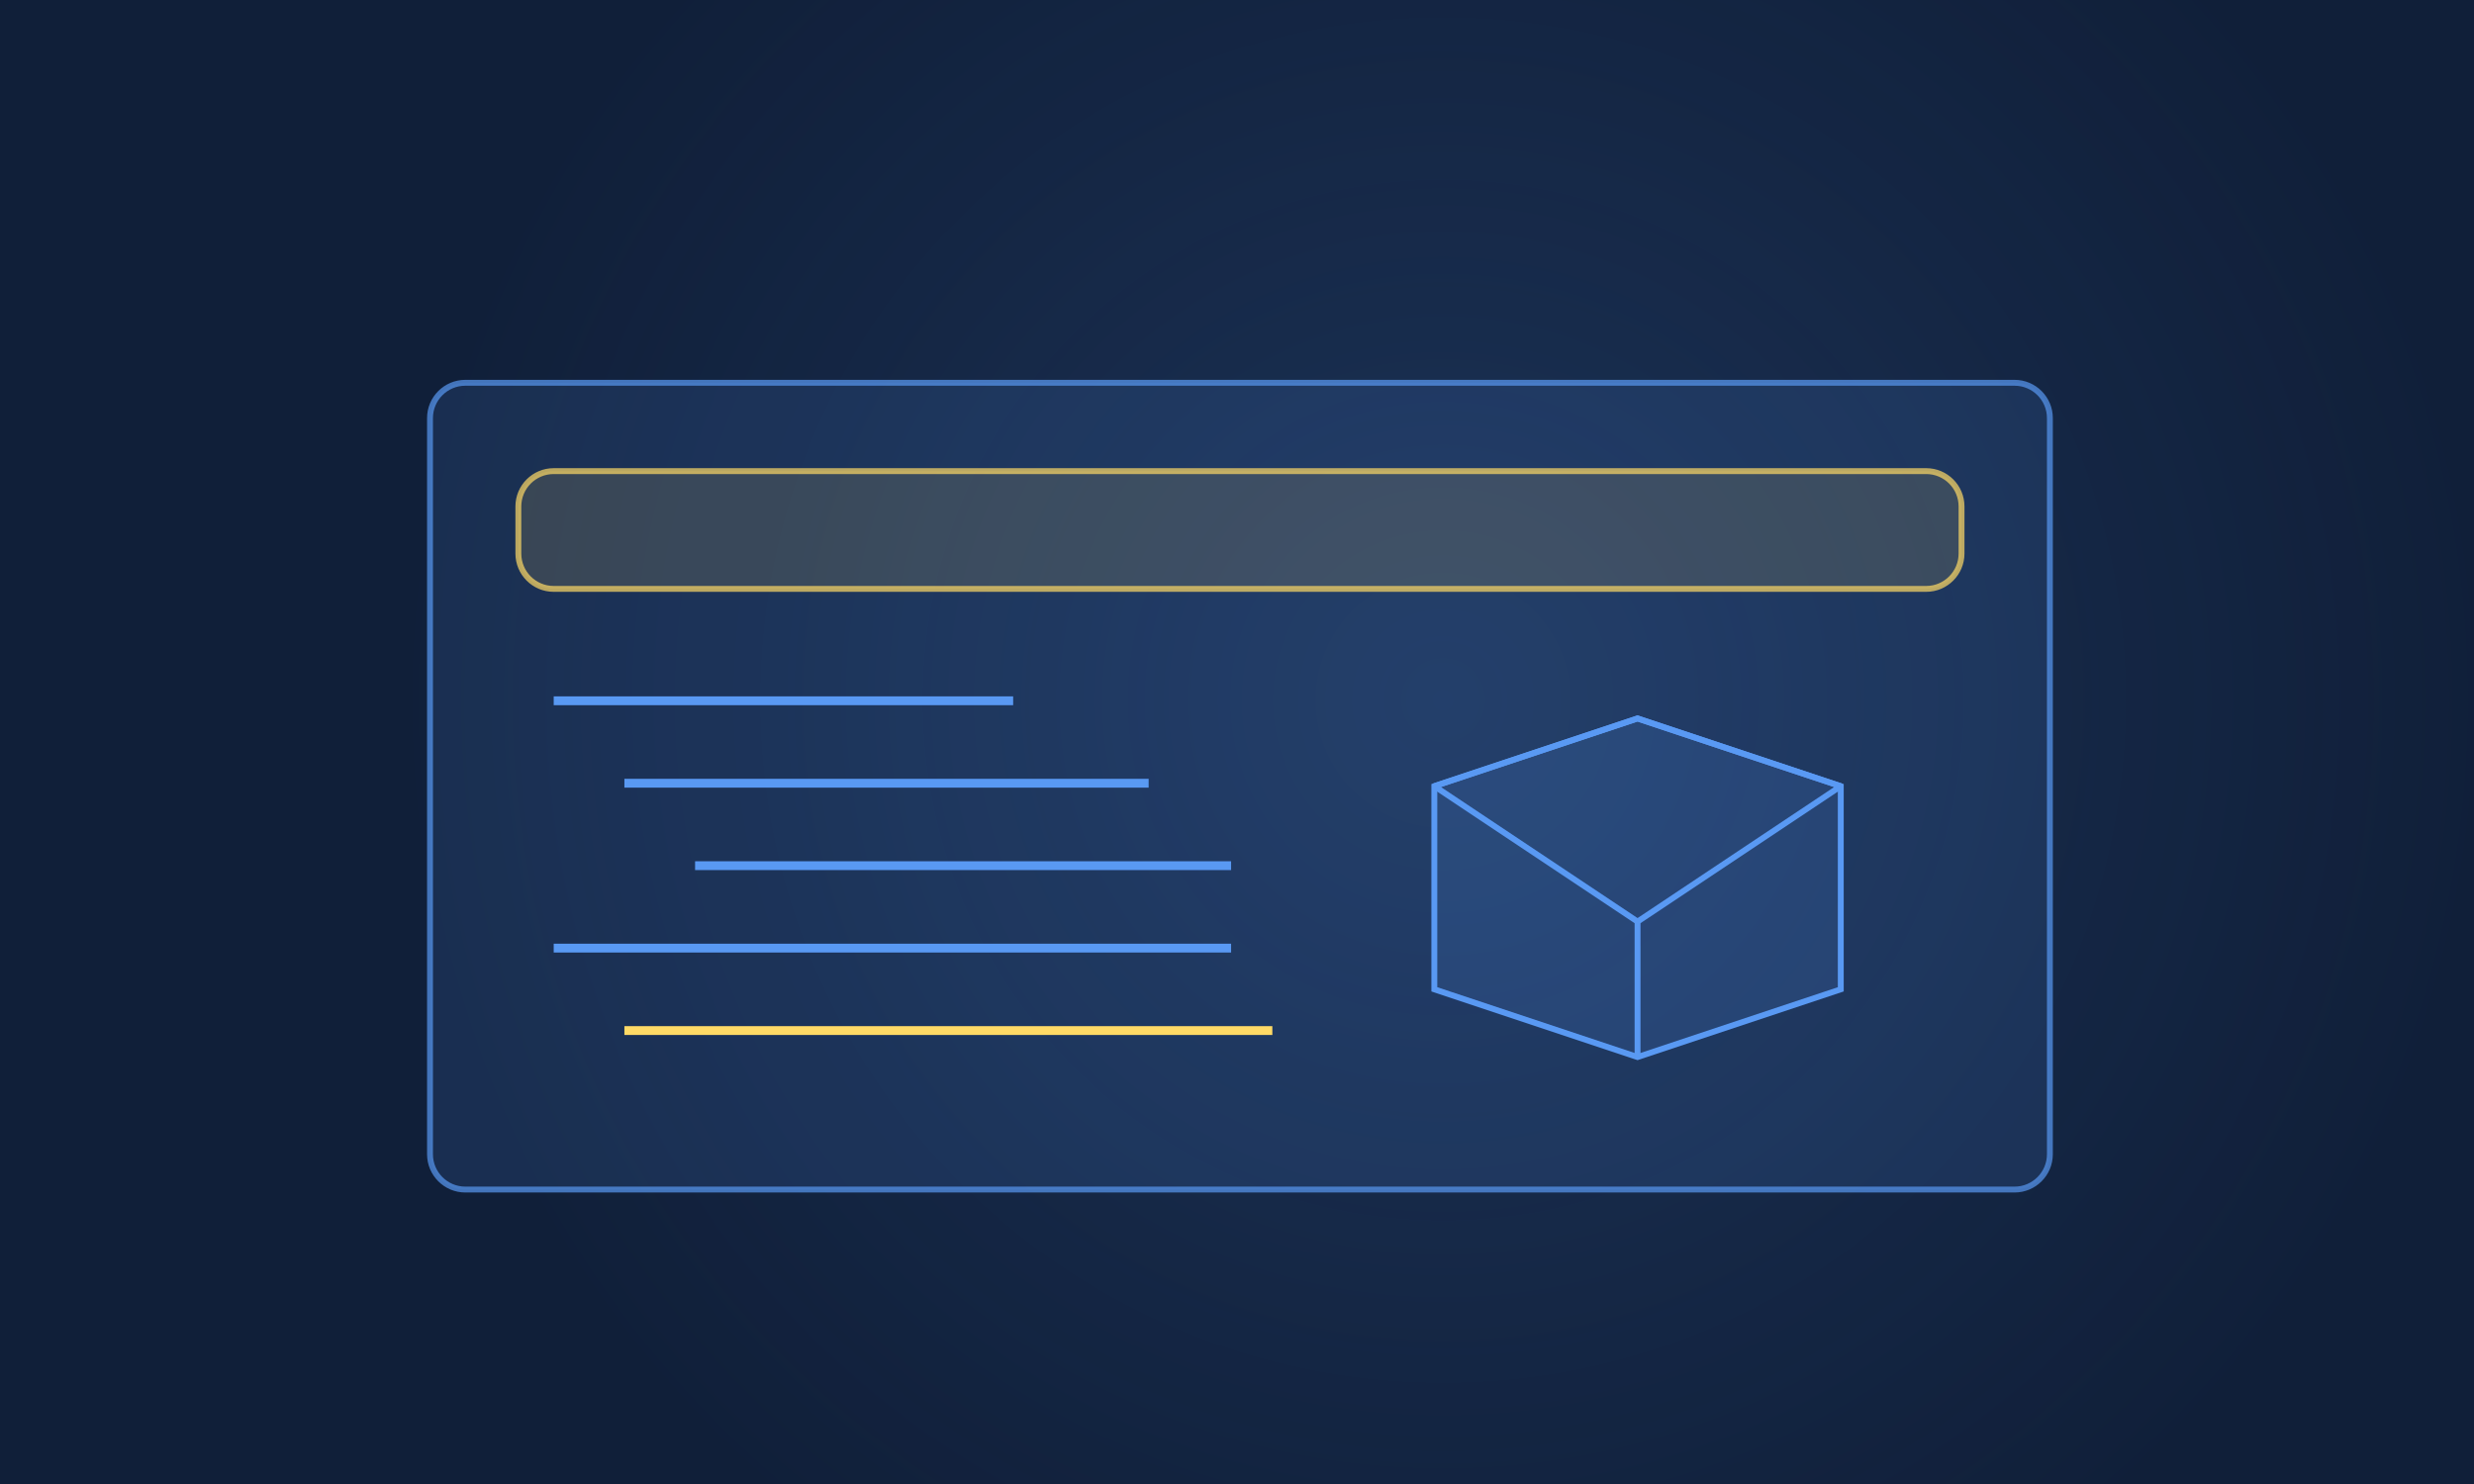
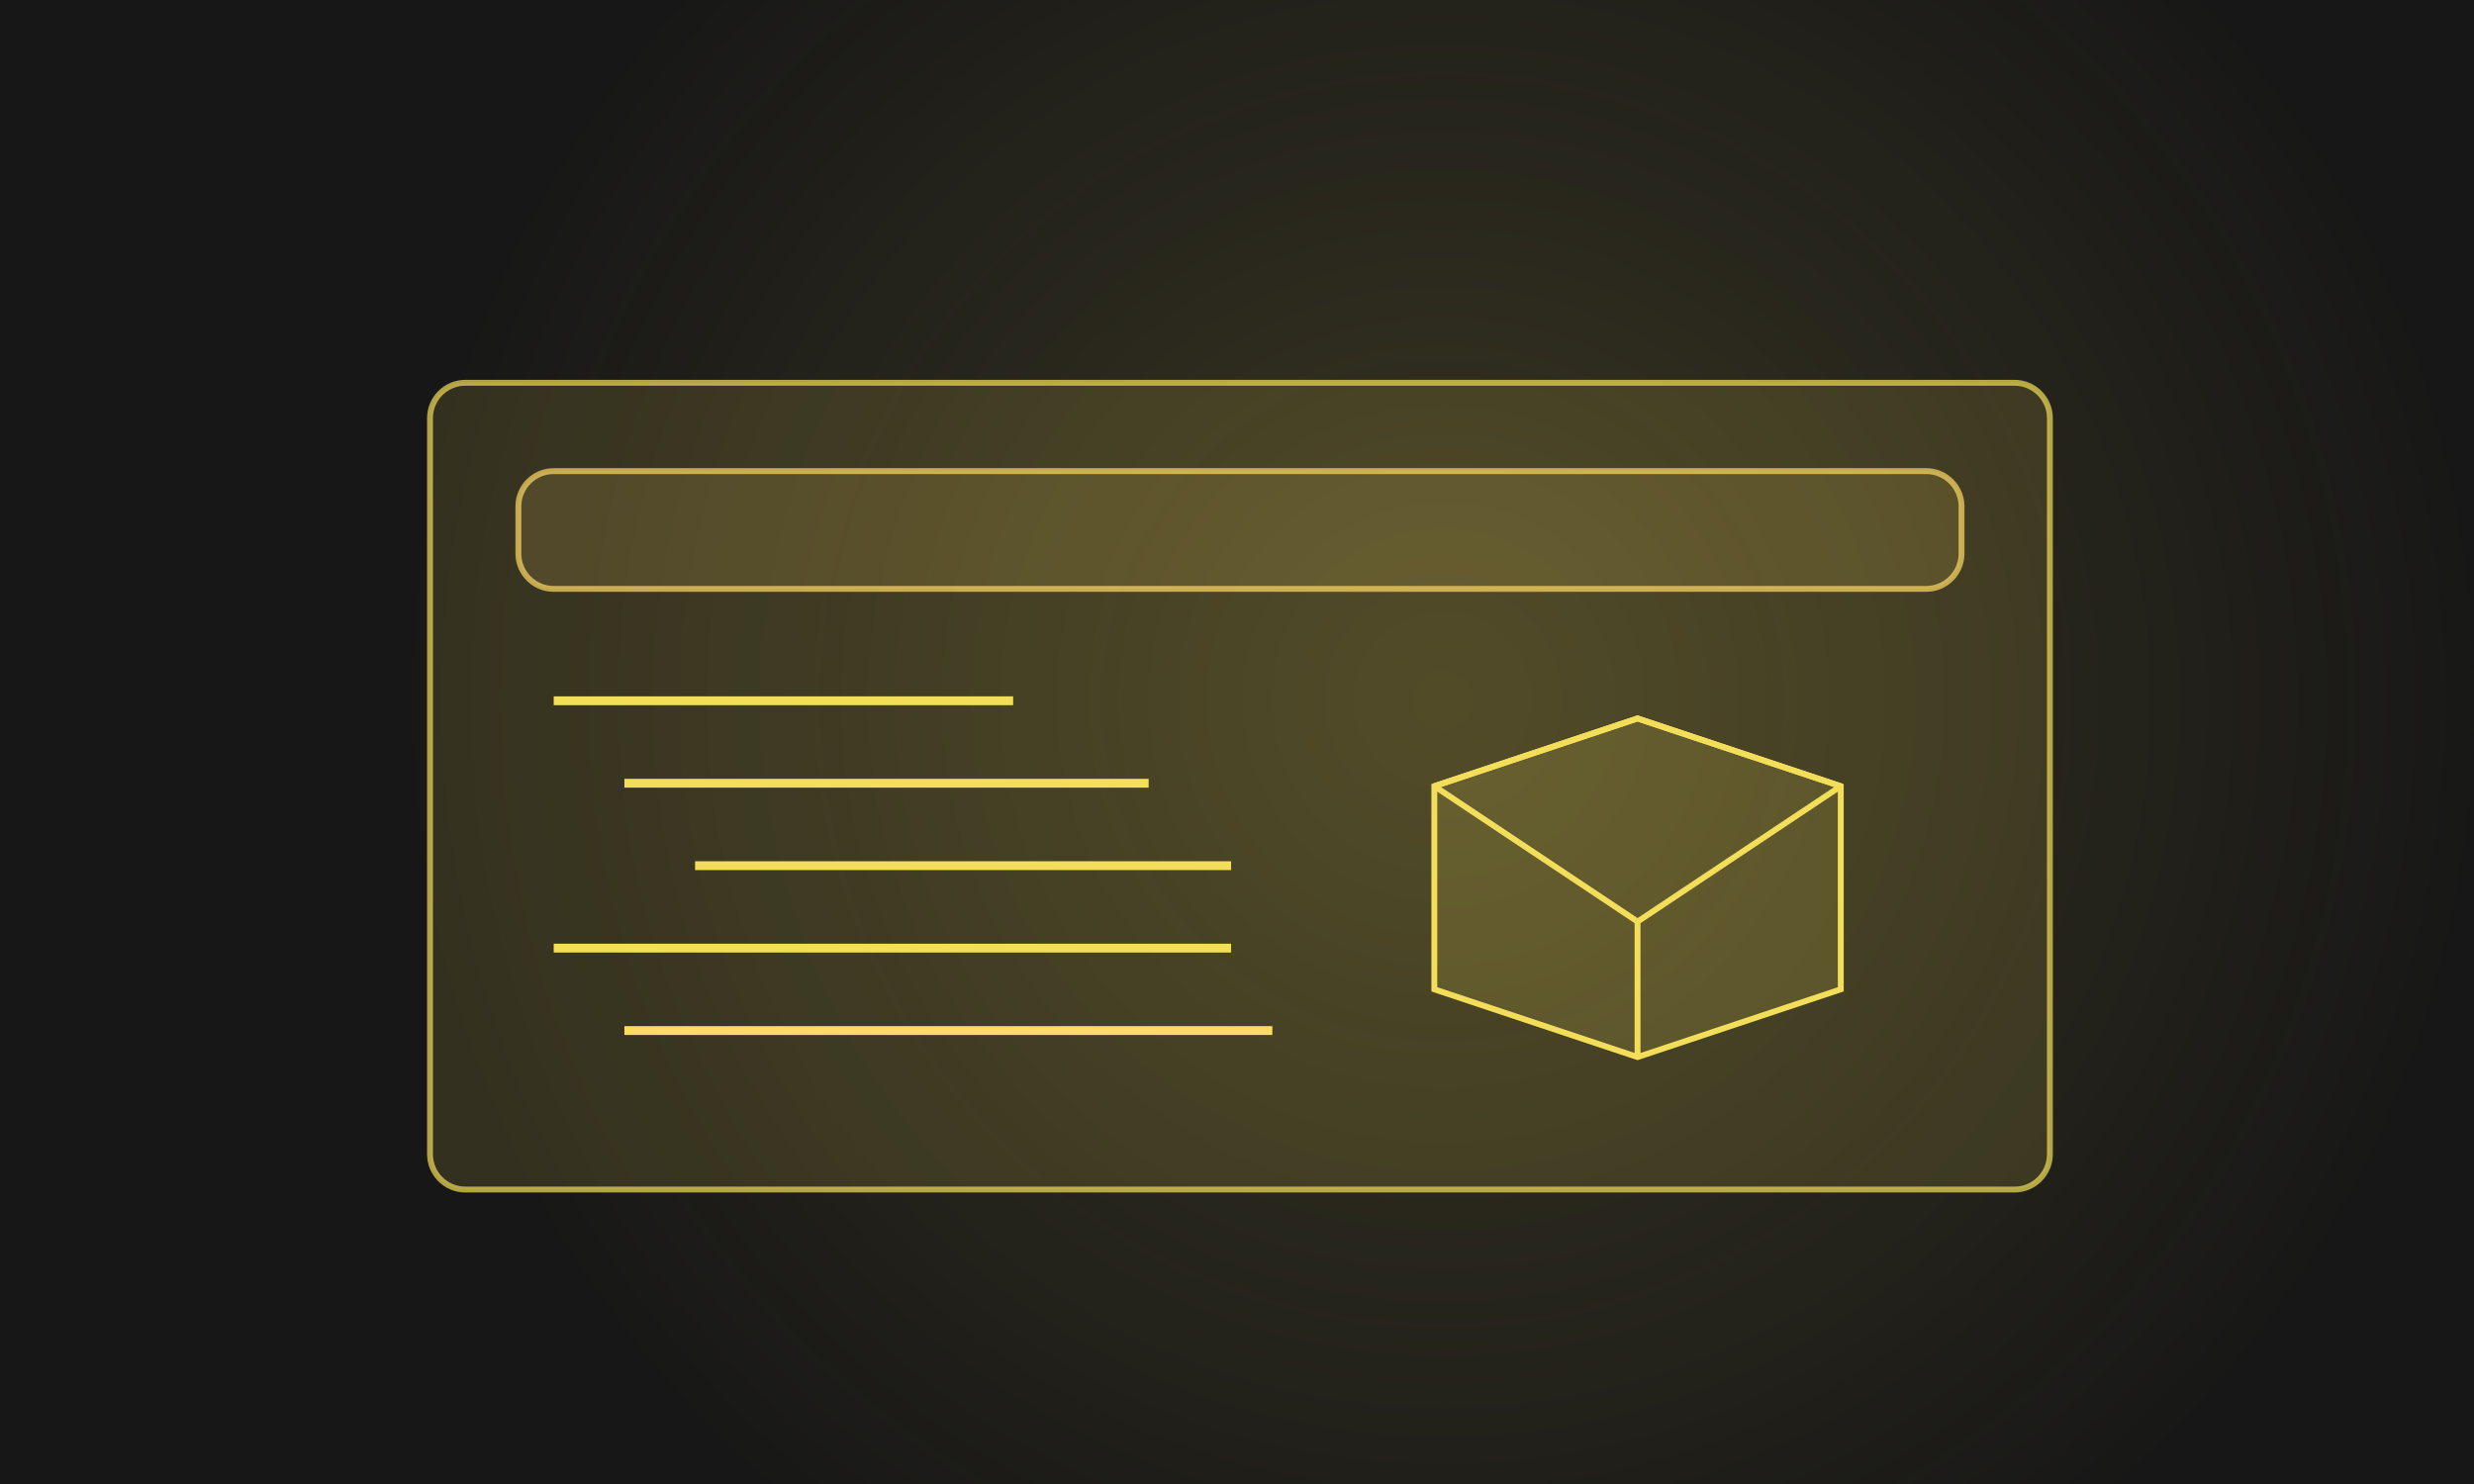
<svg xmlns="http://www.w3.org/2000/svg" class="article-cover" viewBox="0 0 420 252" role="img" aria-label="파티클 시스템 용어 카드">
  <defs>
    <radialGradient id="cover-particle-system-glow">
-       <stop stop-color="hsl(215 86% 65%)" stop-opacity=".16" />
-       <stop offset="1" stop-color="hsl(215 86% 65%)" stop-opacity="0" />
+       <stop stop-color="hsl(52 86% 65%)" stop-opacity=".16" />
+       <stop offset="1" stop-color="hsl(52 86% 65%)" stop-opacity="0" />
    </radialGradient>
    <radialGradient id="cover-particle-system-orb" cx="30%" cy="24%">
-       <stop stop-color="#eafaff" />
-       <stop offset=".42" stop-color="hsl(215 86% 65%)" />
-       <stop offset="1" stop-color="#142c5b" />
+       <stop stop-color="#fff7d6" />
+       <stop offset=".42" stop-color="hsl(52 86% 65%)" />
+       <stop offset="1" stop-color="#46390d" />
    </radialGradient>
  </defs>
-   <rect width="420" height="252" fill="#101f39" />
+   <rect width="420" height="252" fill="#171717" />
  <circle cx="245" cy="119" r="175" fill="url(#cover-particle-system-glow)" />
-   <rect x="73" y="65" width="275" height="137" rx="6" fill="hsl(215 86% 65%)" fill-opacity=".13" stroke="hsl(215 86% 65%)" stroke-opacity=".7" />
+   <rect x="73" y="65" width="275" height="137" rx="6" fill="hsl(52 86% 65%)" fill-opacity=".13" stroke="hsl(52 86% 65%)" stroke-opacity=".7" />
  <rect x="88" y="80" width="245" height="20" rx="6" fill="#ffda66" fill-opacity=".13" stroke="#ffda66" stroke-opacity=".7" />
-   <path d="M94 119L172 119" stroke="hsl(215 86% 65%)" stroke-width="1.5" fill="none" />
-   <path d="M106 133L195 133" stroke="hsl(215 86% 65%)" stroke-width="1.5" fill="none" />
-   <path d="M118 147L209 147" stroke="hsl(215 86% 65%)" stroke-width="1.5" fill="none" />
-   <path d="M94 161L209 161" stroke="hsl(215 86% 65%)" stroke-width="1.5" fill="none" />
+   <path d="M94 119L172 119" stroke="hsl(52 86% 65%)" stroke-width="1.5" fill="none" />
+   <path d="M106 133L195 133" stroke="hsl(52 86% 65%)" stroke-width="1.5" fill="none" />
+   <path d="M118 147L209 147" stroke="hsl(52 86% 65%)" stroke-width="1.5" fill="none" />
+   <path d="M94 161L209 161" stroke="hsl(52 86% 65%)" stroke-width="1.5" fill="none" />
  <path d="M106 175L216 175" stroke="#ffda66" stroke-width="1.5" fill="none" />
  <g transform="translate(278 145)">
-     <path d="M0 -23L34.5 -11.5V23L0 34.5L-34.5 23V-11.5Z" fill="hsl(215 86% 65%)" fill-opacity=".14" stroke="hsl(215 86% 65%)" />
-     <path d="M0 11.5V34.5M0 11.5L34.5 -11.5M0 11.5L-34.5 -11.5M-34.5 -11.5L0 -23L34.5 -11.5" stroke="hsl(215 86% 65%)" fill="none" />
+     <path d="M0 -23L34.5 -11.5V23L0 34.5L-34.5 23V-11.5Z" fill="hsl(52 86% 65%)" fill-opacity=".14" stroke="hsl(52 86% 65%)" />
+     <path d="M0 11.5V34.5M0 11.5L34.5 -11.5M0 11.5L-34.5 -11.5M-34.5 -11.5L0 -23L34.5 -11.5" stroke="hsl(52 86% 65%)" fill="none" />
  </g>
</svg>
